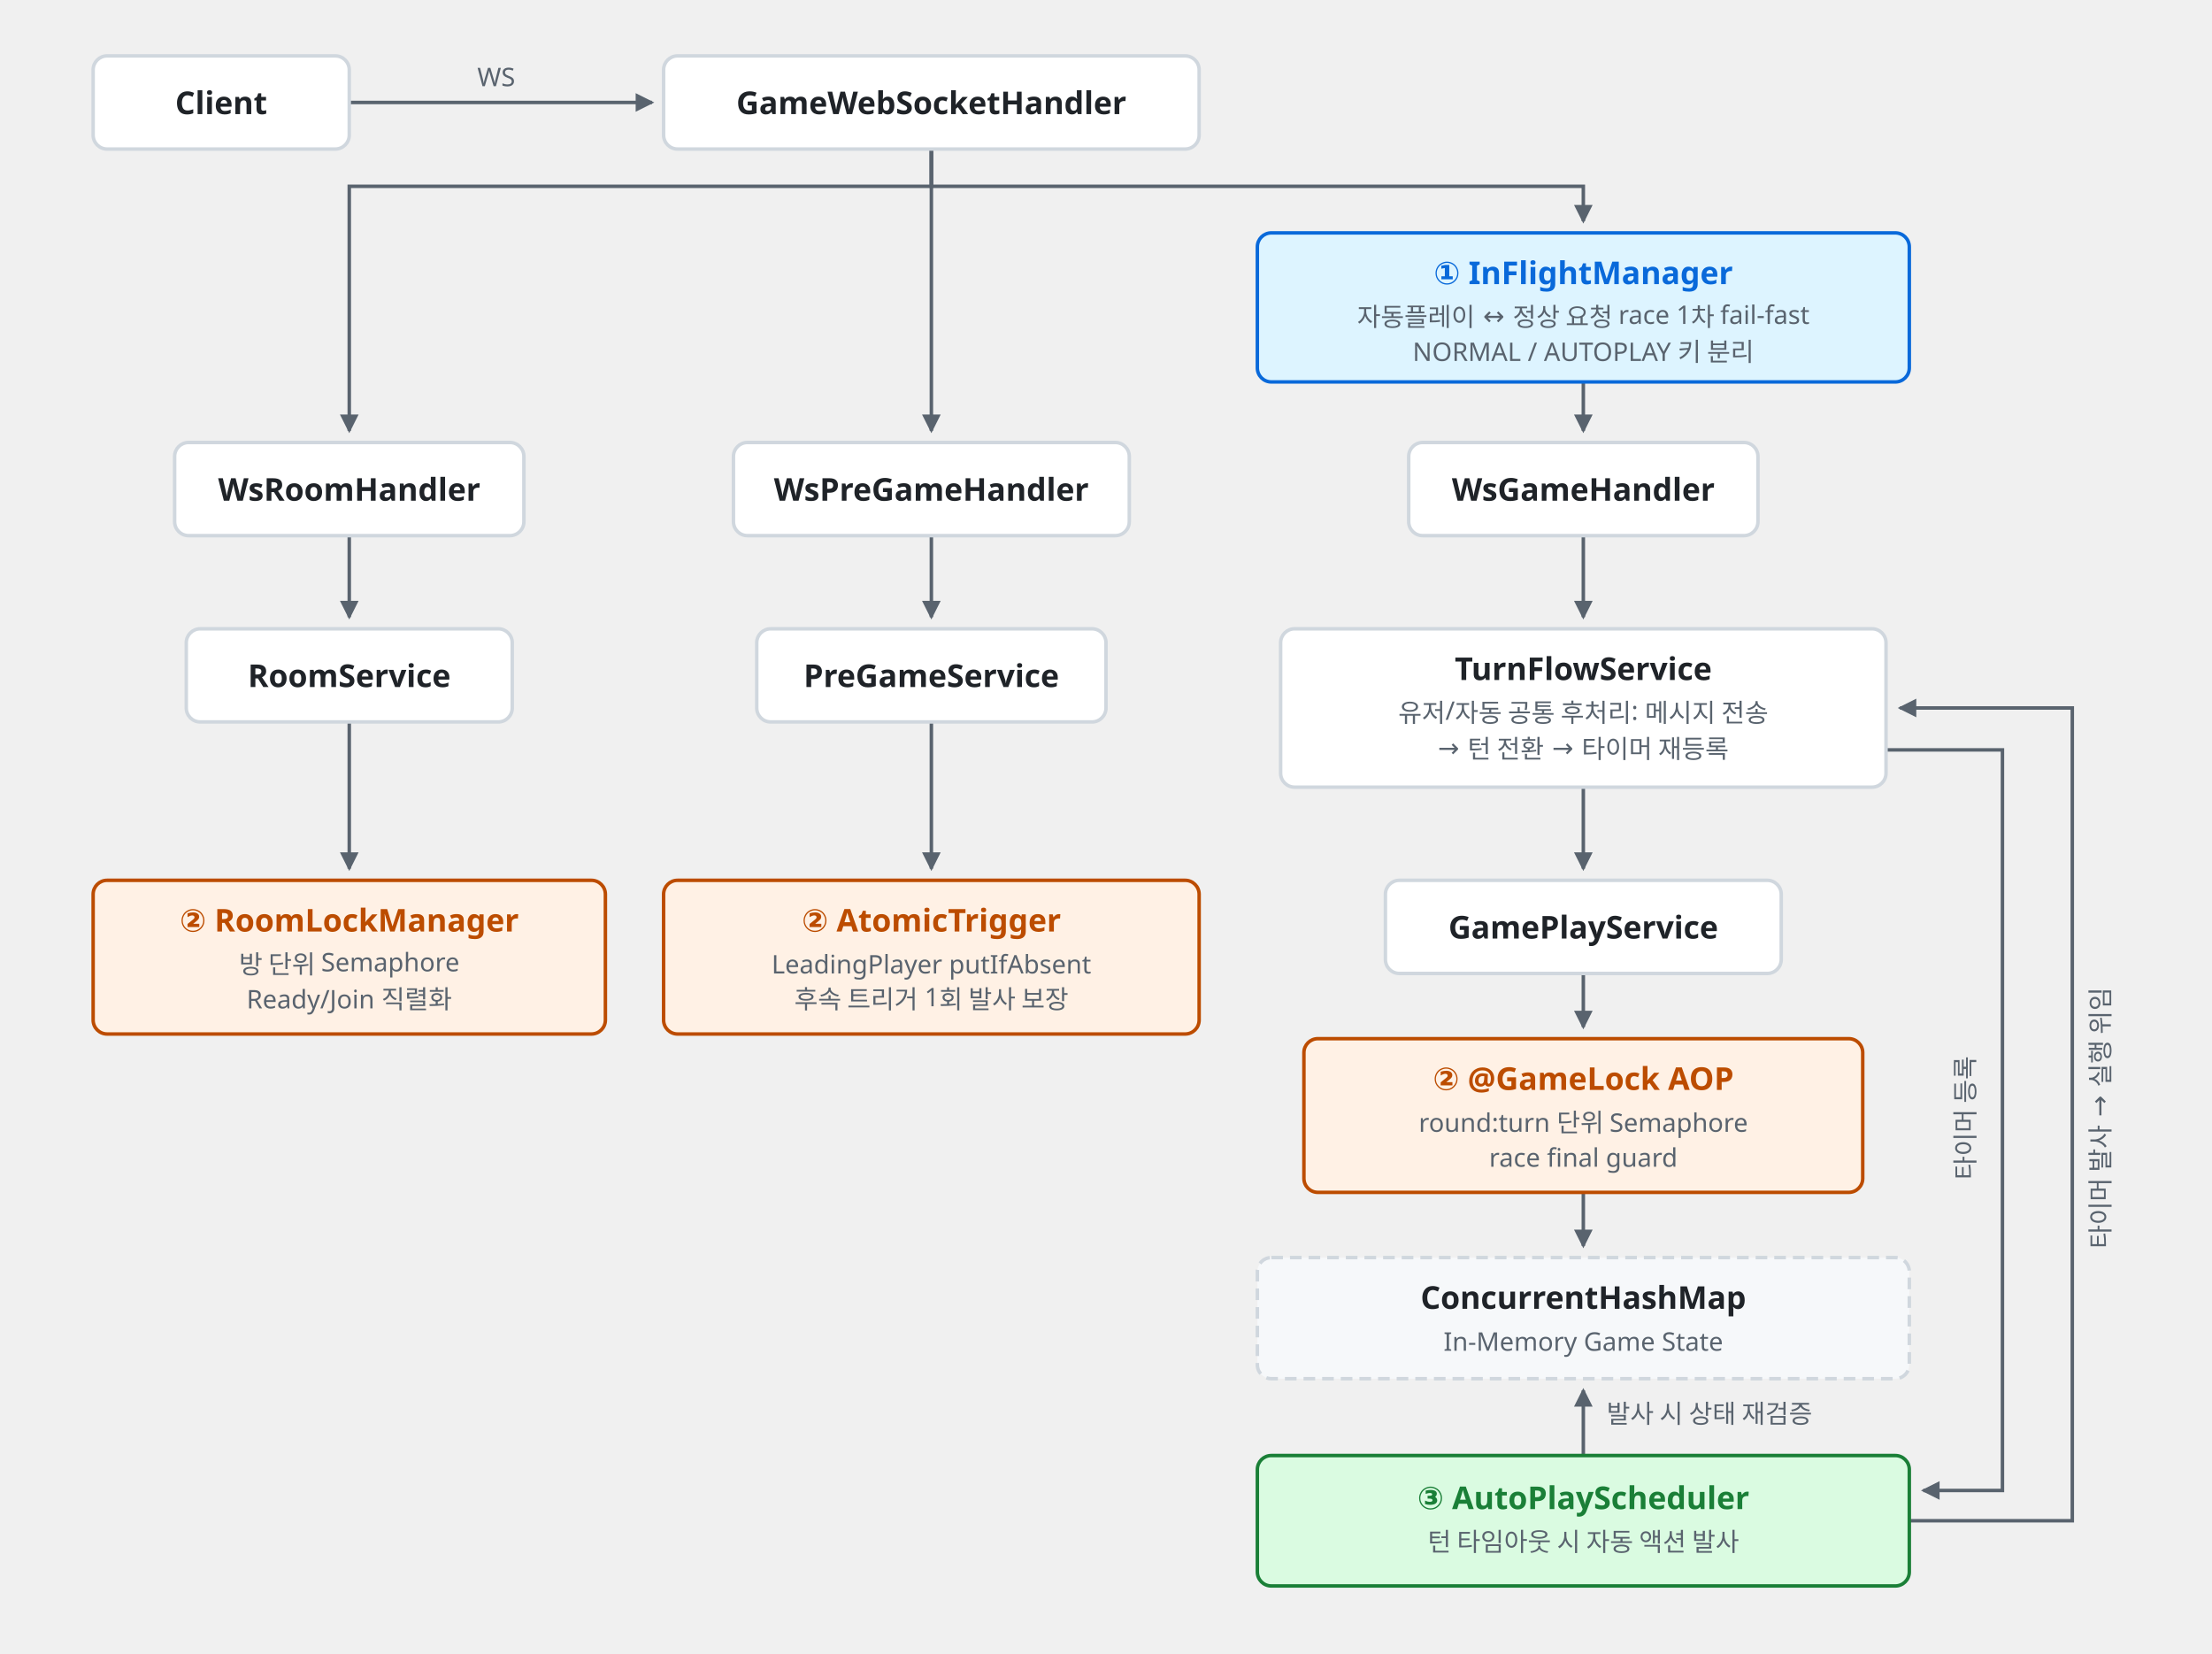
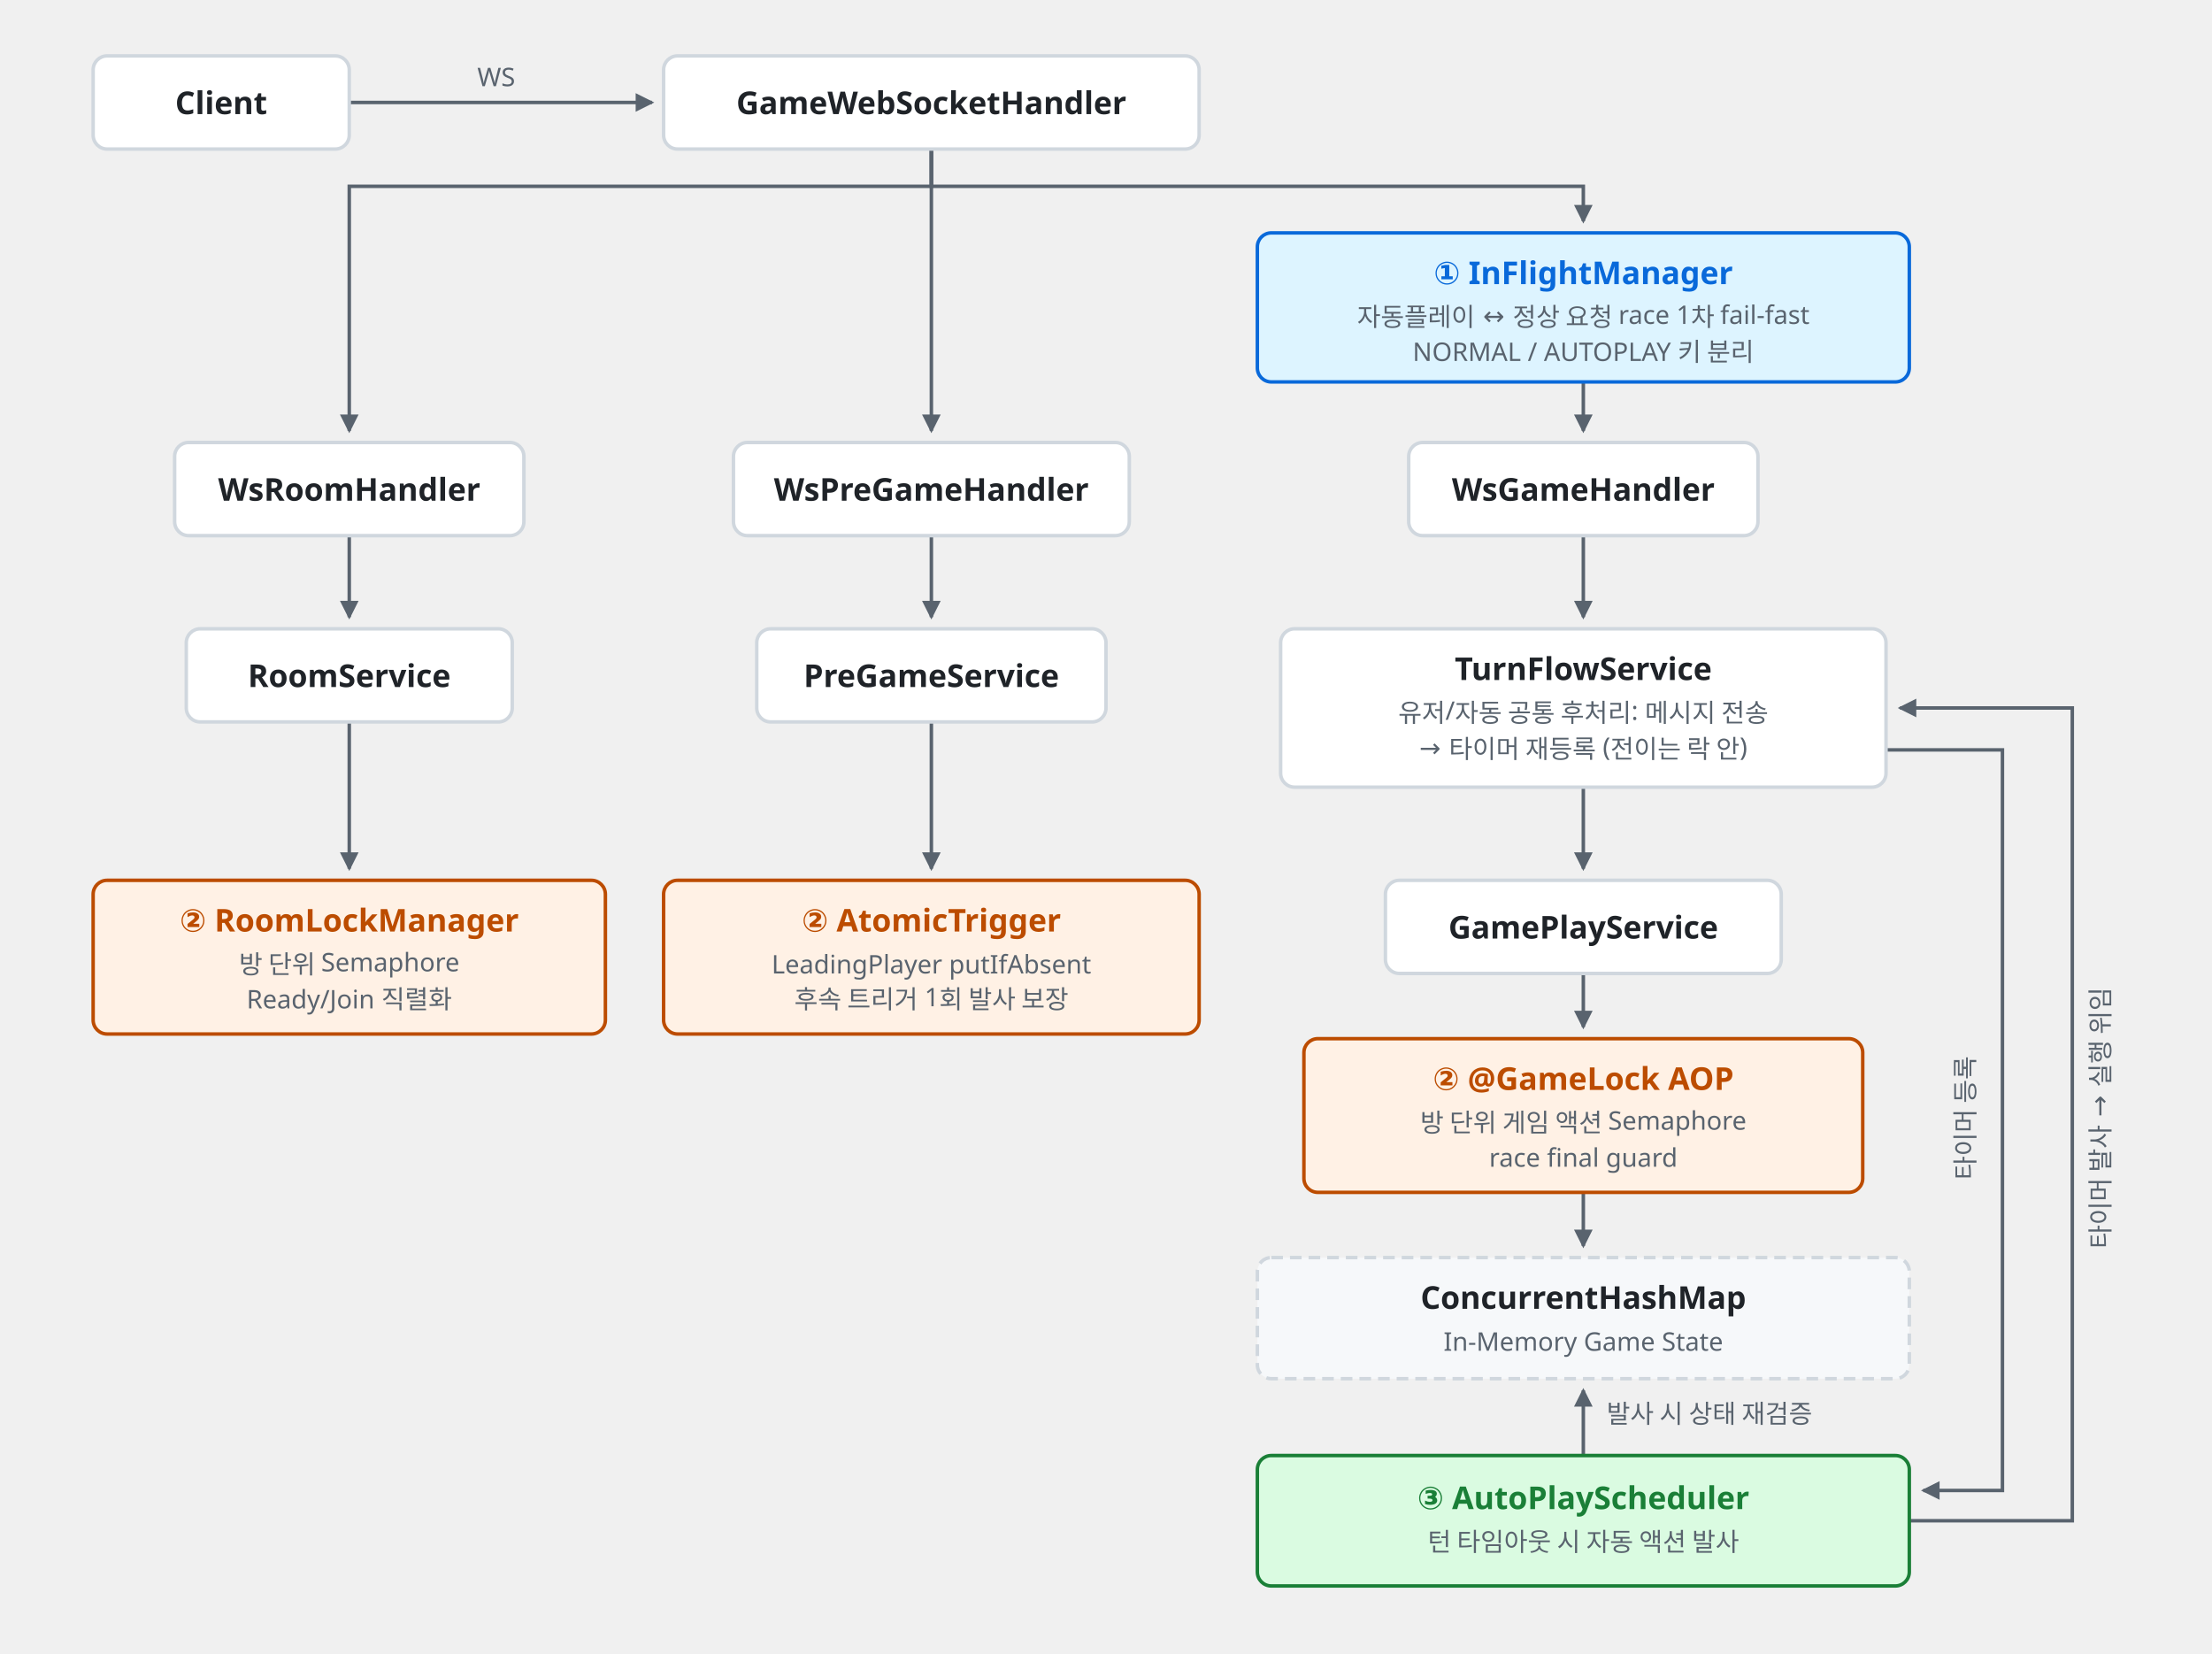
<svg xmlns="http://www.w3.org/2000/svg" viewBox="0 0 950 710" font-family="Pretendard, 'Noto Sans KR', 'Malgun Gothic', 'Apple SD Gothic Neo', 'Segoe UI', sans-serif">
  <defs>
    <marker id="arw" markerWidth="9" markerHeight="8" refX="7" refY="4" orient="auto" markerUnits="userSpaceOnUse">
      <path d="M0,0 L8,4 L0,8 Z" fill="#59636e" />
    </marker>
  </defs>
  <style>
    .box{fill:#ffffff;stroke:#d0d7de;stroke-width:1.5}
    .a1{fill:#ddf4ff;stroke:#0969da;stroke-width:1.5}
    .a2{fill:#fff1e5;stroke:#bc4c00;stroke-width:1.5}
    .a3{fill:#dafbe1;stroke:#1a7f37;stroke-width:1.5}
    .store{fill:#f6f8fa;stroke:#d0d7de;stroke-width:1.5;stroke-dasharray:5 3}
    .t{fill:#1f2328;font-size:13.5px;font-weight:600;text-anchor:middle}
    .c1{fill:#0969da}
    .c2{fill:#bc4c00}
    .c3{fill:#1a7f37}
    .s{fill:#59636e;font-size:11px;text-anchor:middle}
    .lbl{fill:#59636e;font-size:11px}
    .edge{stroke:#59636e;stroke-width:1.5;fill:none;marker-end:url(#arw)}
  </style>
  <path class="edge" d="M150,44 H280" />
  <text class="lbl" x="205" y="37">WS</text>
  <path class="edge" d="M400,64 V80 H150 V185" />
  <path class="edge" d="M400,64 V185" />
  <path class="edge" d="M400,64 V80 H680 V95" />
  <path class="edge" d="M680,164 V185" />
  <path class="edge" d="M150,230 V265" />
  <path class="edge" d="M400,230 V265" />
  <path class="edge" d="M680,230 V265" />
  <path class="edge" d="M150,310 V373" />
  <path class="edge" d="M400,310 V373" />
  <path class="edge" d="M680,338 V373" />
  <path class="edge" d="M680,418 V441" />
  <path class="edge" d="M680,512 V535" />
  <path class="edge" d="M680,625 V597" />
  <text class="lbl" x="690" y="611">발사 시 상태 재검증</text>
  <path class="edge" d="M810,322 H860 V640 H826" />
  <text class="lbl" x="848" y="480" text-anchor="middle" transform="rotate(-90 848 480)">타이머 등록</text>
  <path class="edge" d="M820,653 H890 V304 H816" />
  <text class="lbl" x="906" y="480" text-anchor="middle" transform="rotate(-90 906 480)">타이머 발사 → 실행 위임</text>
  <rect class="box" x="40" y="24" width="110" height="40" rx="6" />
  <text class="t" x="95" y="49">Client</text>
  <rect class="box" x="285" y="24" width="230" height="40" rx="6" />
  <text class="t" x="400" y="49">GameWebSocketHandler</text>
  <rect class="a1" x="540" y="100" width="280" height="64" rx="6" />
  <text class="t c1" x="680" y="122">① InFlightManager</text>
  <text class="s" x="680" y="140">자동플레이 ↔ 정상 요청 race 1차 fail-fast</text>
  <text class="s" x="680" y="155">NORMAL / AUTOPLAY 키 분리</text>
  <rect class="box" x="75" y="190" width="150" height="40" rx="6" />
  <text class="t" x="150" y="215">WsRoomHandler</text>
  <rect class="box" x="315" y="190" width="170" height="40" rx="6" />
  <text class="t" x="400" y="215">WsPreGameHandler</text>
  <rect class="box" x="605" y="190" width="150" height="40" rx="6" />
  <text class="t" x="680" y="215">WsGameHandler</text>
  <rect class="box" x="80" y="270" width="140" height="40" rx="6" />
  <text class="t" x="150" y="295">RoomService</text>
  <rect class="box" x="325" y="270" width="150" height="40" rx="6" />
  <text class="t" x="400" y="295">PreGameService</text>
  <rect class="box" x="550" y="270" width="260" height="68" rx="6" />
  <text class="t" x="680" y="292">TurnFlowService</text>
  <text class="s" x="680" y="310">유저/자동 공통 후처리: 메시지 전송</text>
-   <text class="s" x="680" y="325">→ 턴 전환 → 타이머 재등록</text>
+   <text class="s" x="680" y="325">→ 타이머 재등록 (전이는 락 안)</text>
  <rect class="a2" x="40" y="378" width="220" height="66" rx="6" />
  <text class="t c2" x="150" y="400">② RoomLockManager</text>
  <text class="s" x="150" y="418">방 단위 Semaphore</text>
  <text class="s" x="150" y="433">Ready/Join 직렬화</text>
  <rect class="a2" x="285" y="378" width="230" height="66" rx="6" />
  <text class="t c2" x="400" y="400">② AtomicTrigger</text>
  <text class="s" x="400" y="418">LeadingPlayer putIfAbsent</text>
  <text class="s" x="400" y="433">후속 트리거 1회 발사 보장</text>
  <rect class="box" x="595" y="378" width="170" height="40" rx="6" />
  <text class="t" x="680" y="403">GamePlayService</text>
  <rect class="a2" x="560" y="446" width="240" height="66" rx="6" />
  <text class="t c2" x="680" y="468">② @GameLock AOP</text>
-   <text class="s" x="680" y="486">round:turn 단위 Semaphore</text>
+   <text class="s" x="680" y="486">방 단위 게임 액션 Semaphore</text>
  <text class="s" x="680" y="501">race final guard</text>
  <rect class="store" x="540" y="540" width="280" height="52" rx="6" />
  <text class="t" x="680" y="562">ConcurrentHashMap</text>
  <text class="s" x="680" y="580">In-Memory Game State</text>
  <rect class="a3" x="540" y="625" width="280" height="56" rx="6" />
  <text class="t c3" x="680" y="648">③ AutoPlayScheduler</text>
  <text class="s" x="680" y="666">턴 타임아웃 시 자동 액션 발사</text>
</svg>
